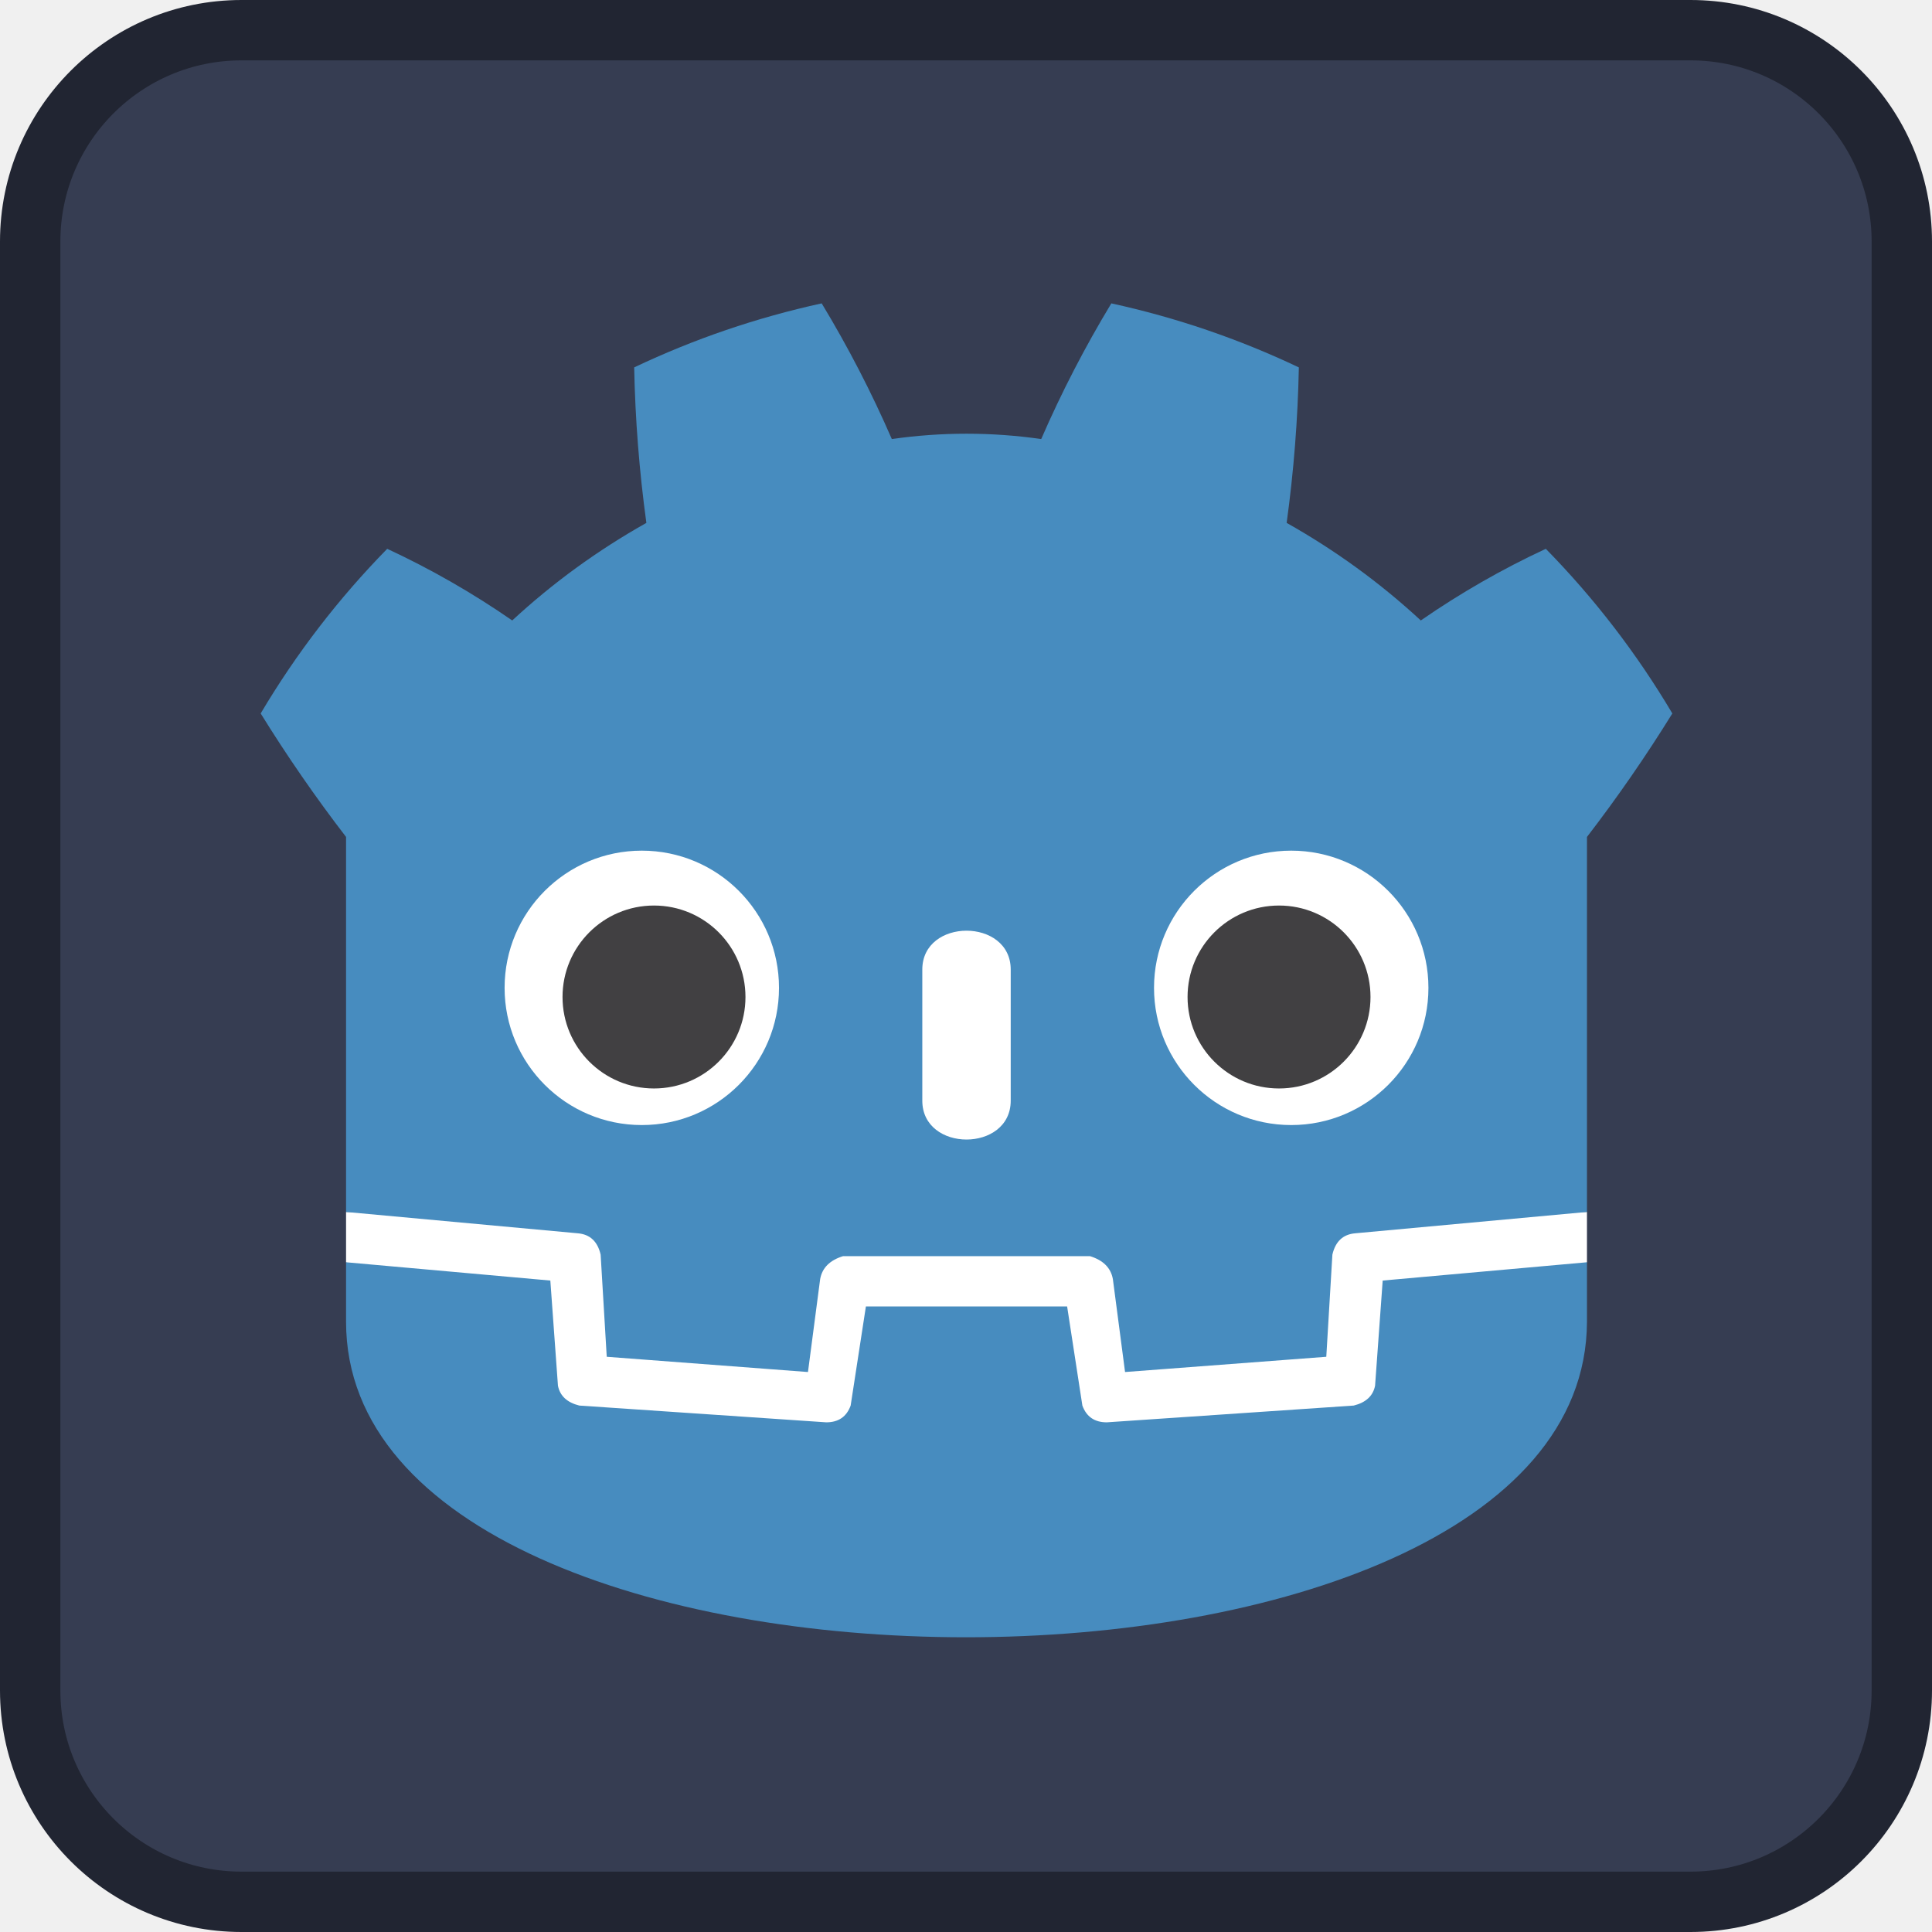
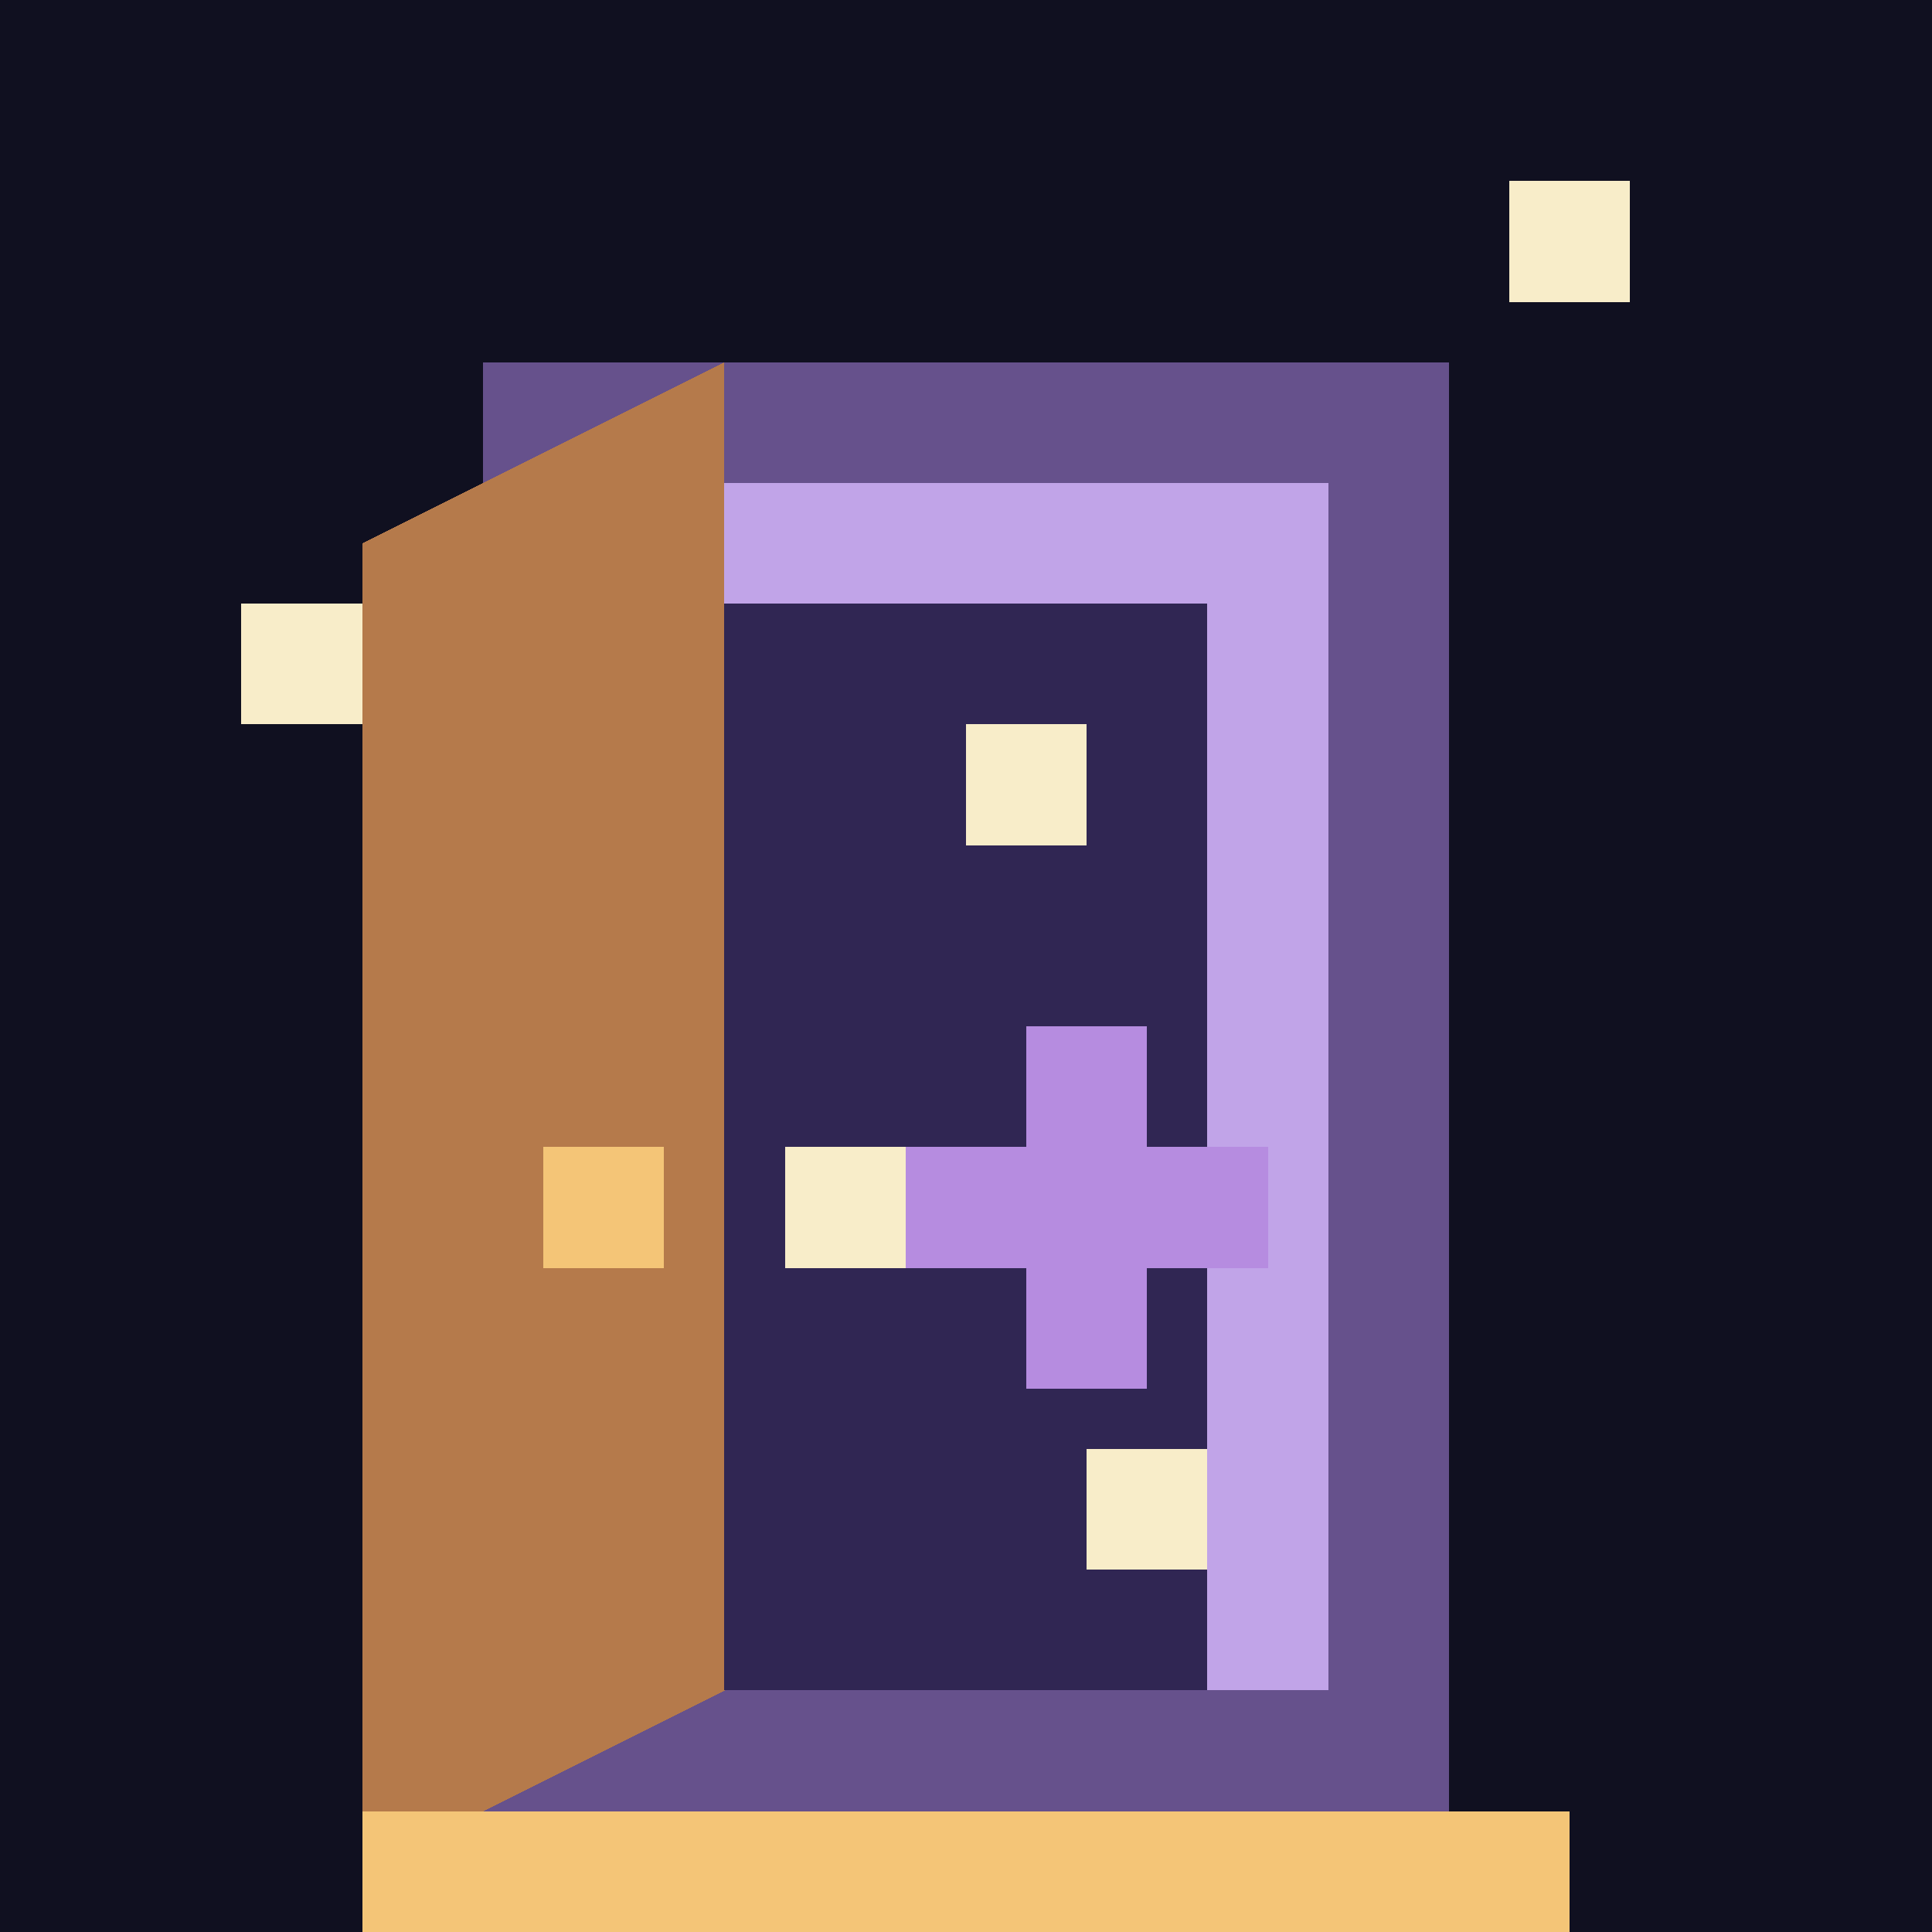
- <svg xmlns="http://www.w3.org/2000/svg" width="128" height="128">
-   <rect width="124" height="124" x="2" y="2" fill="#363d52" stroke="#212532" stroke-width="4" rx="14" />
-   <g fill="#fff" transform="translate(12.322 12.322)scale(.101)">
-     <path d="M105 673v33q407 354 814 0v-33z" />
-     <path fill="#478cbf" d="m105 673 152 14q12 1 15 14l4 67 132 10 8-61q2-11 15-15h162q13 4 15 15l8 61 132-10 4-67q3-13 15-14l152-14V427q30-39 56-81-35-59-83-108-43 20-82 47-40-37-88-64 7-51 8-102-59-28-123-42-26 43-46 89-49-7-98 0-20-46-46-89-64 14-123 42 1 51 8 102-48 27-88 64-39-27-82-47-48 49-83 108 26 42 56 81zm0 33v39c0 276 813 276 814 0v-39l-134 12-5 69q-2 10-14 13l-162 11q-12 0-16-11l-10-65H446l-10 65q-4 11-16 11l-162-11q-12-3-14-13l-5-69z" />
-     <path d="M483 600c0 34 58 34 58 0v-86c0-34-58-34-58 0z" />
-     <circle cx="725" cy="526" r="90" />
-     <circle cx="299" cy="526" r="90" />
-   </g>
-   <g fill="#414042" transform="translate(12.322 12.322)scale(.101)">
-     <circle cx="307" cy="532" r="60" />
-     <circle cx="717" cy="532" r="60" />
-   </g>
+ <svg xmlns="http://www.w3.org/2000/svg" width="128" height="128" viewBox="0 0 32 32" shape-rendering="crispEdges">
+   <rect width="32" height="32" fill="#101020" />
+   <path fill="#66518c" d="M8 6h16v24H8z" />
+   <path fill="#c1a4e8" d="M10 8h12v20H10z" />
+   <path fill="#302653" d="M12 10h8v18h-8z" />
+   <path fill="#f8edc9" d="M16 12h2v2h-2zM13 19h2v2h-2zM18 24h2v2h-2zM25 3h2v2h-2zM4 10h2v2H4z" />
+   <path fill="#b68ce0" d="M17 17h2v2h2v2h-2v2h-2v-2h-2v-2h2z" />
+   <path fill="#b57a4b" d="m6 9 6-3v22l-6 3z" />
+   <path fill="#f4c577" d="M9 19h2v2H9zM6 30h20v2H6z" />
</svg>
